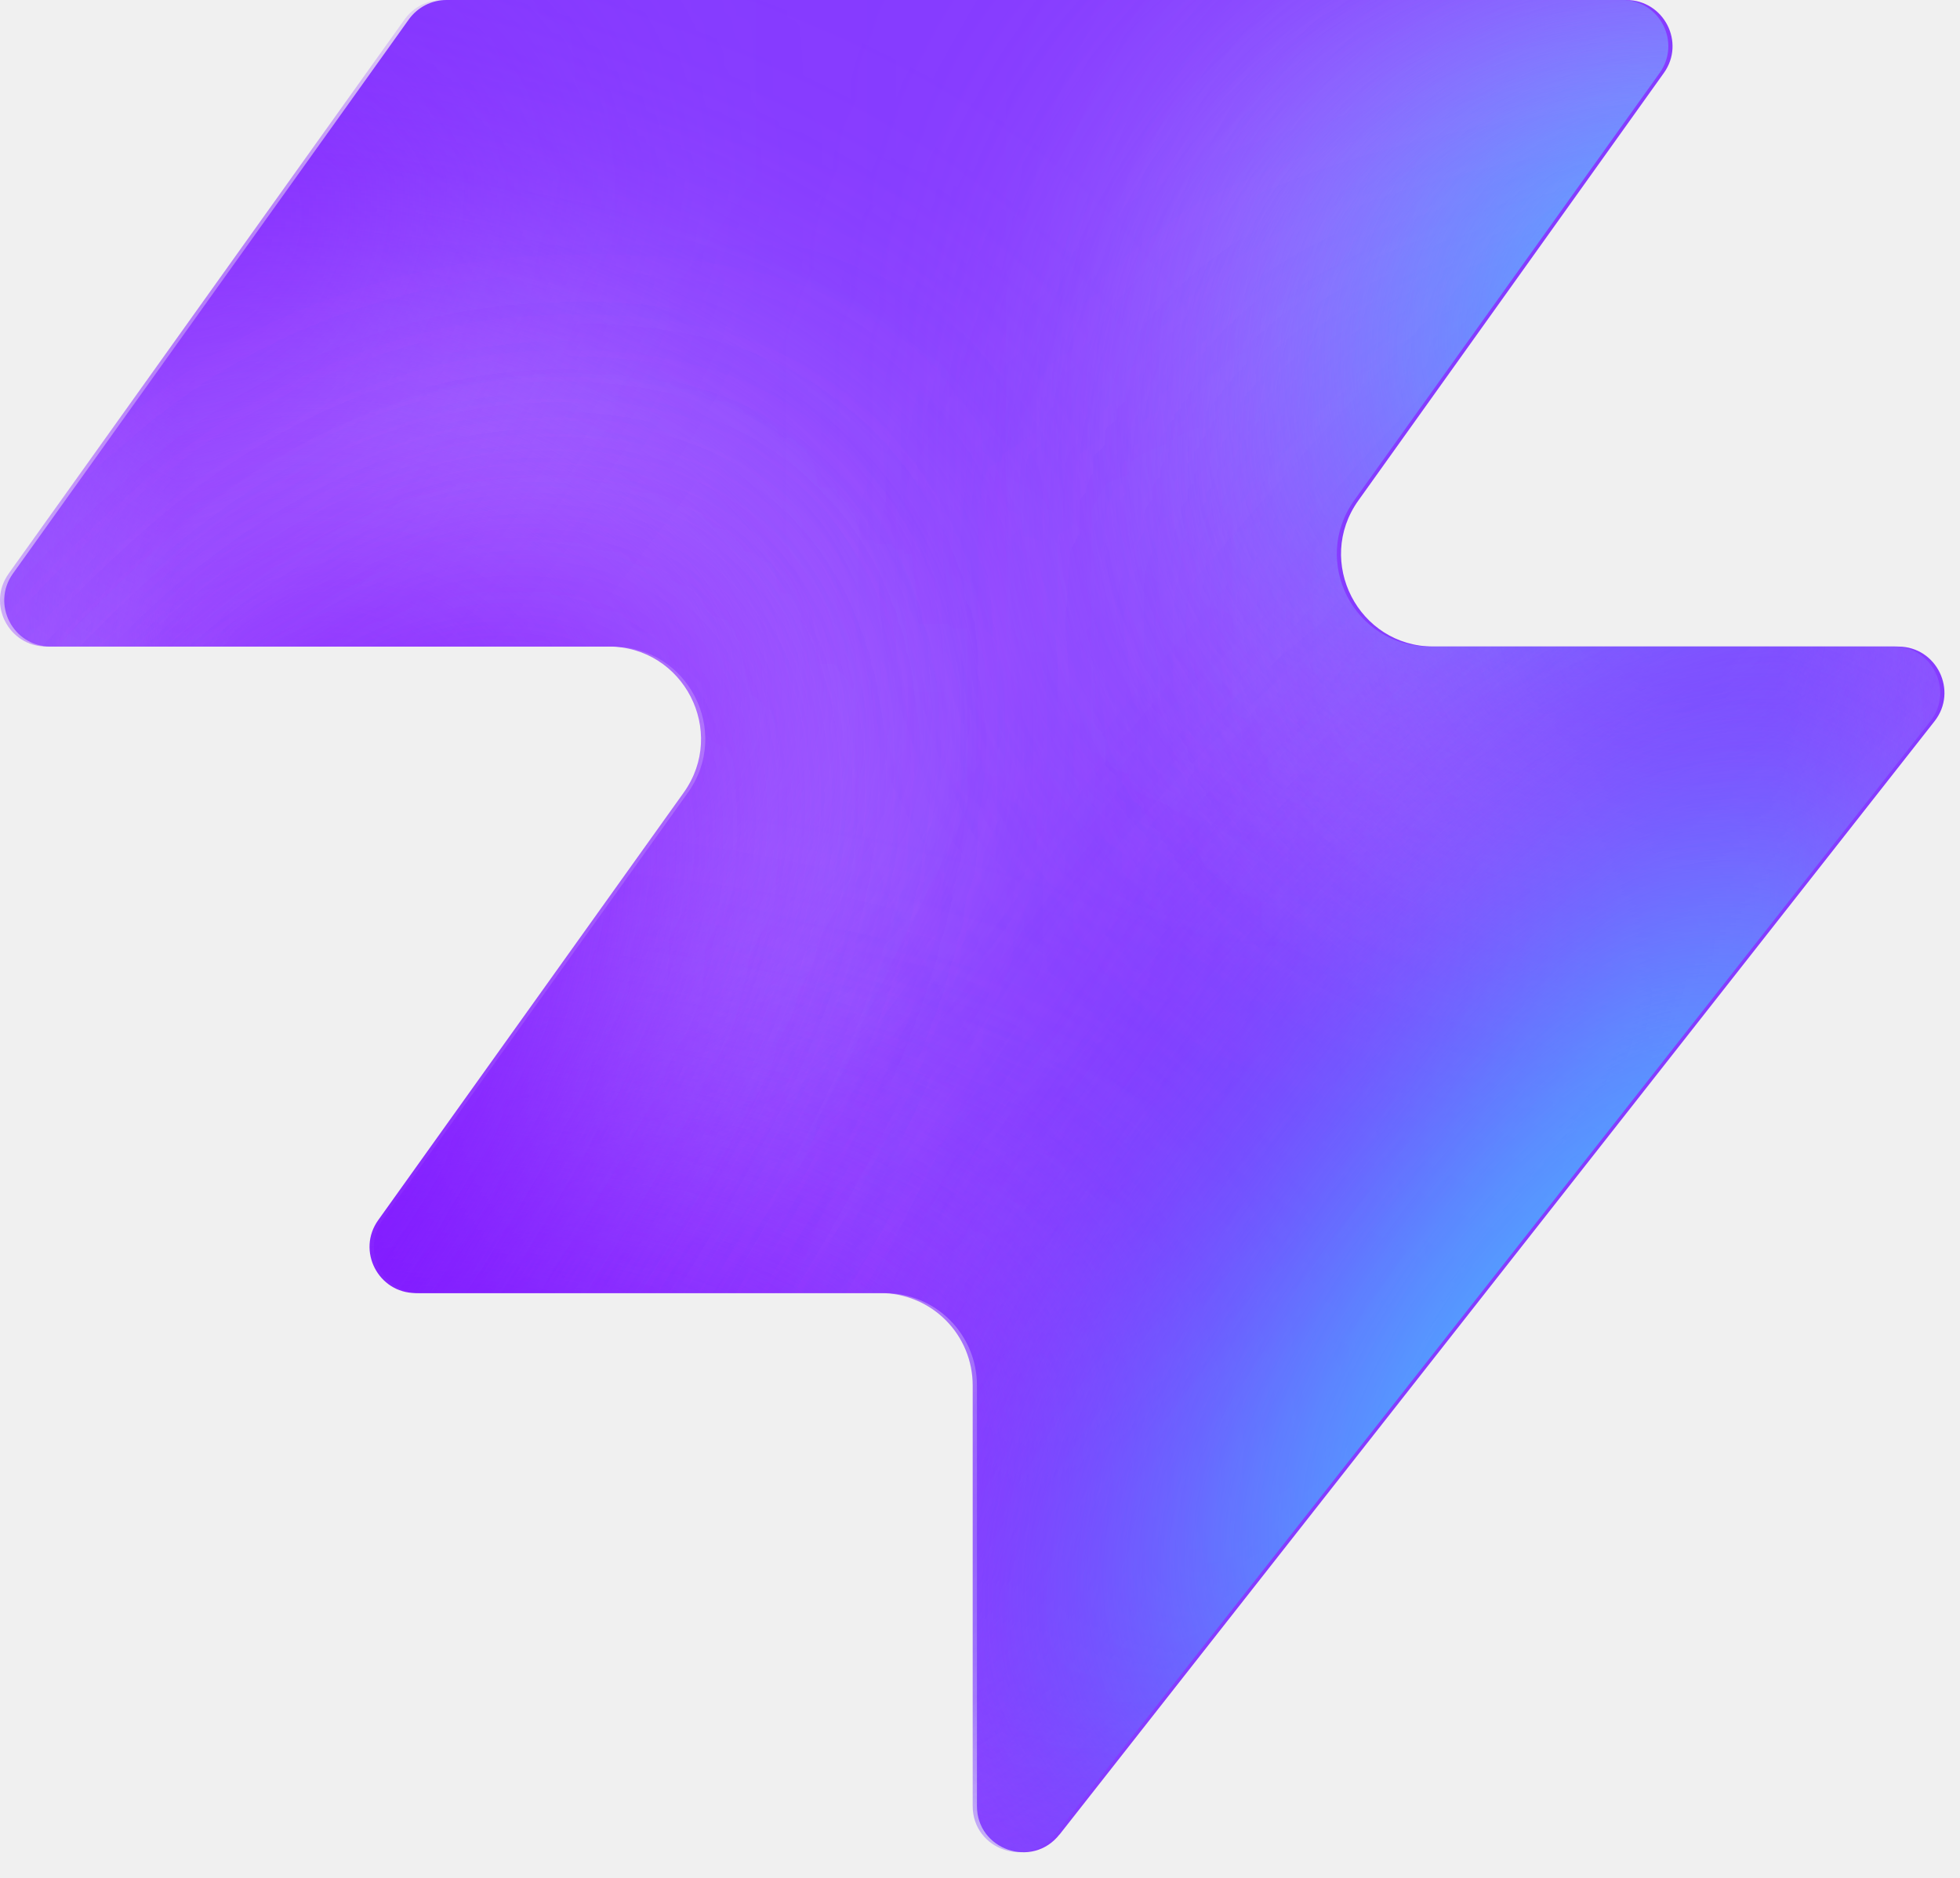
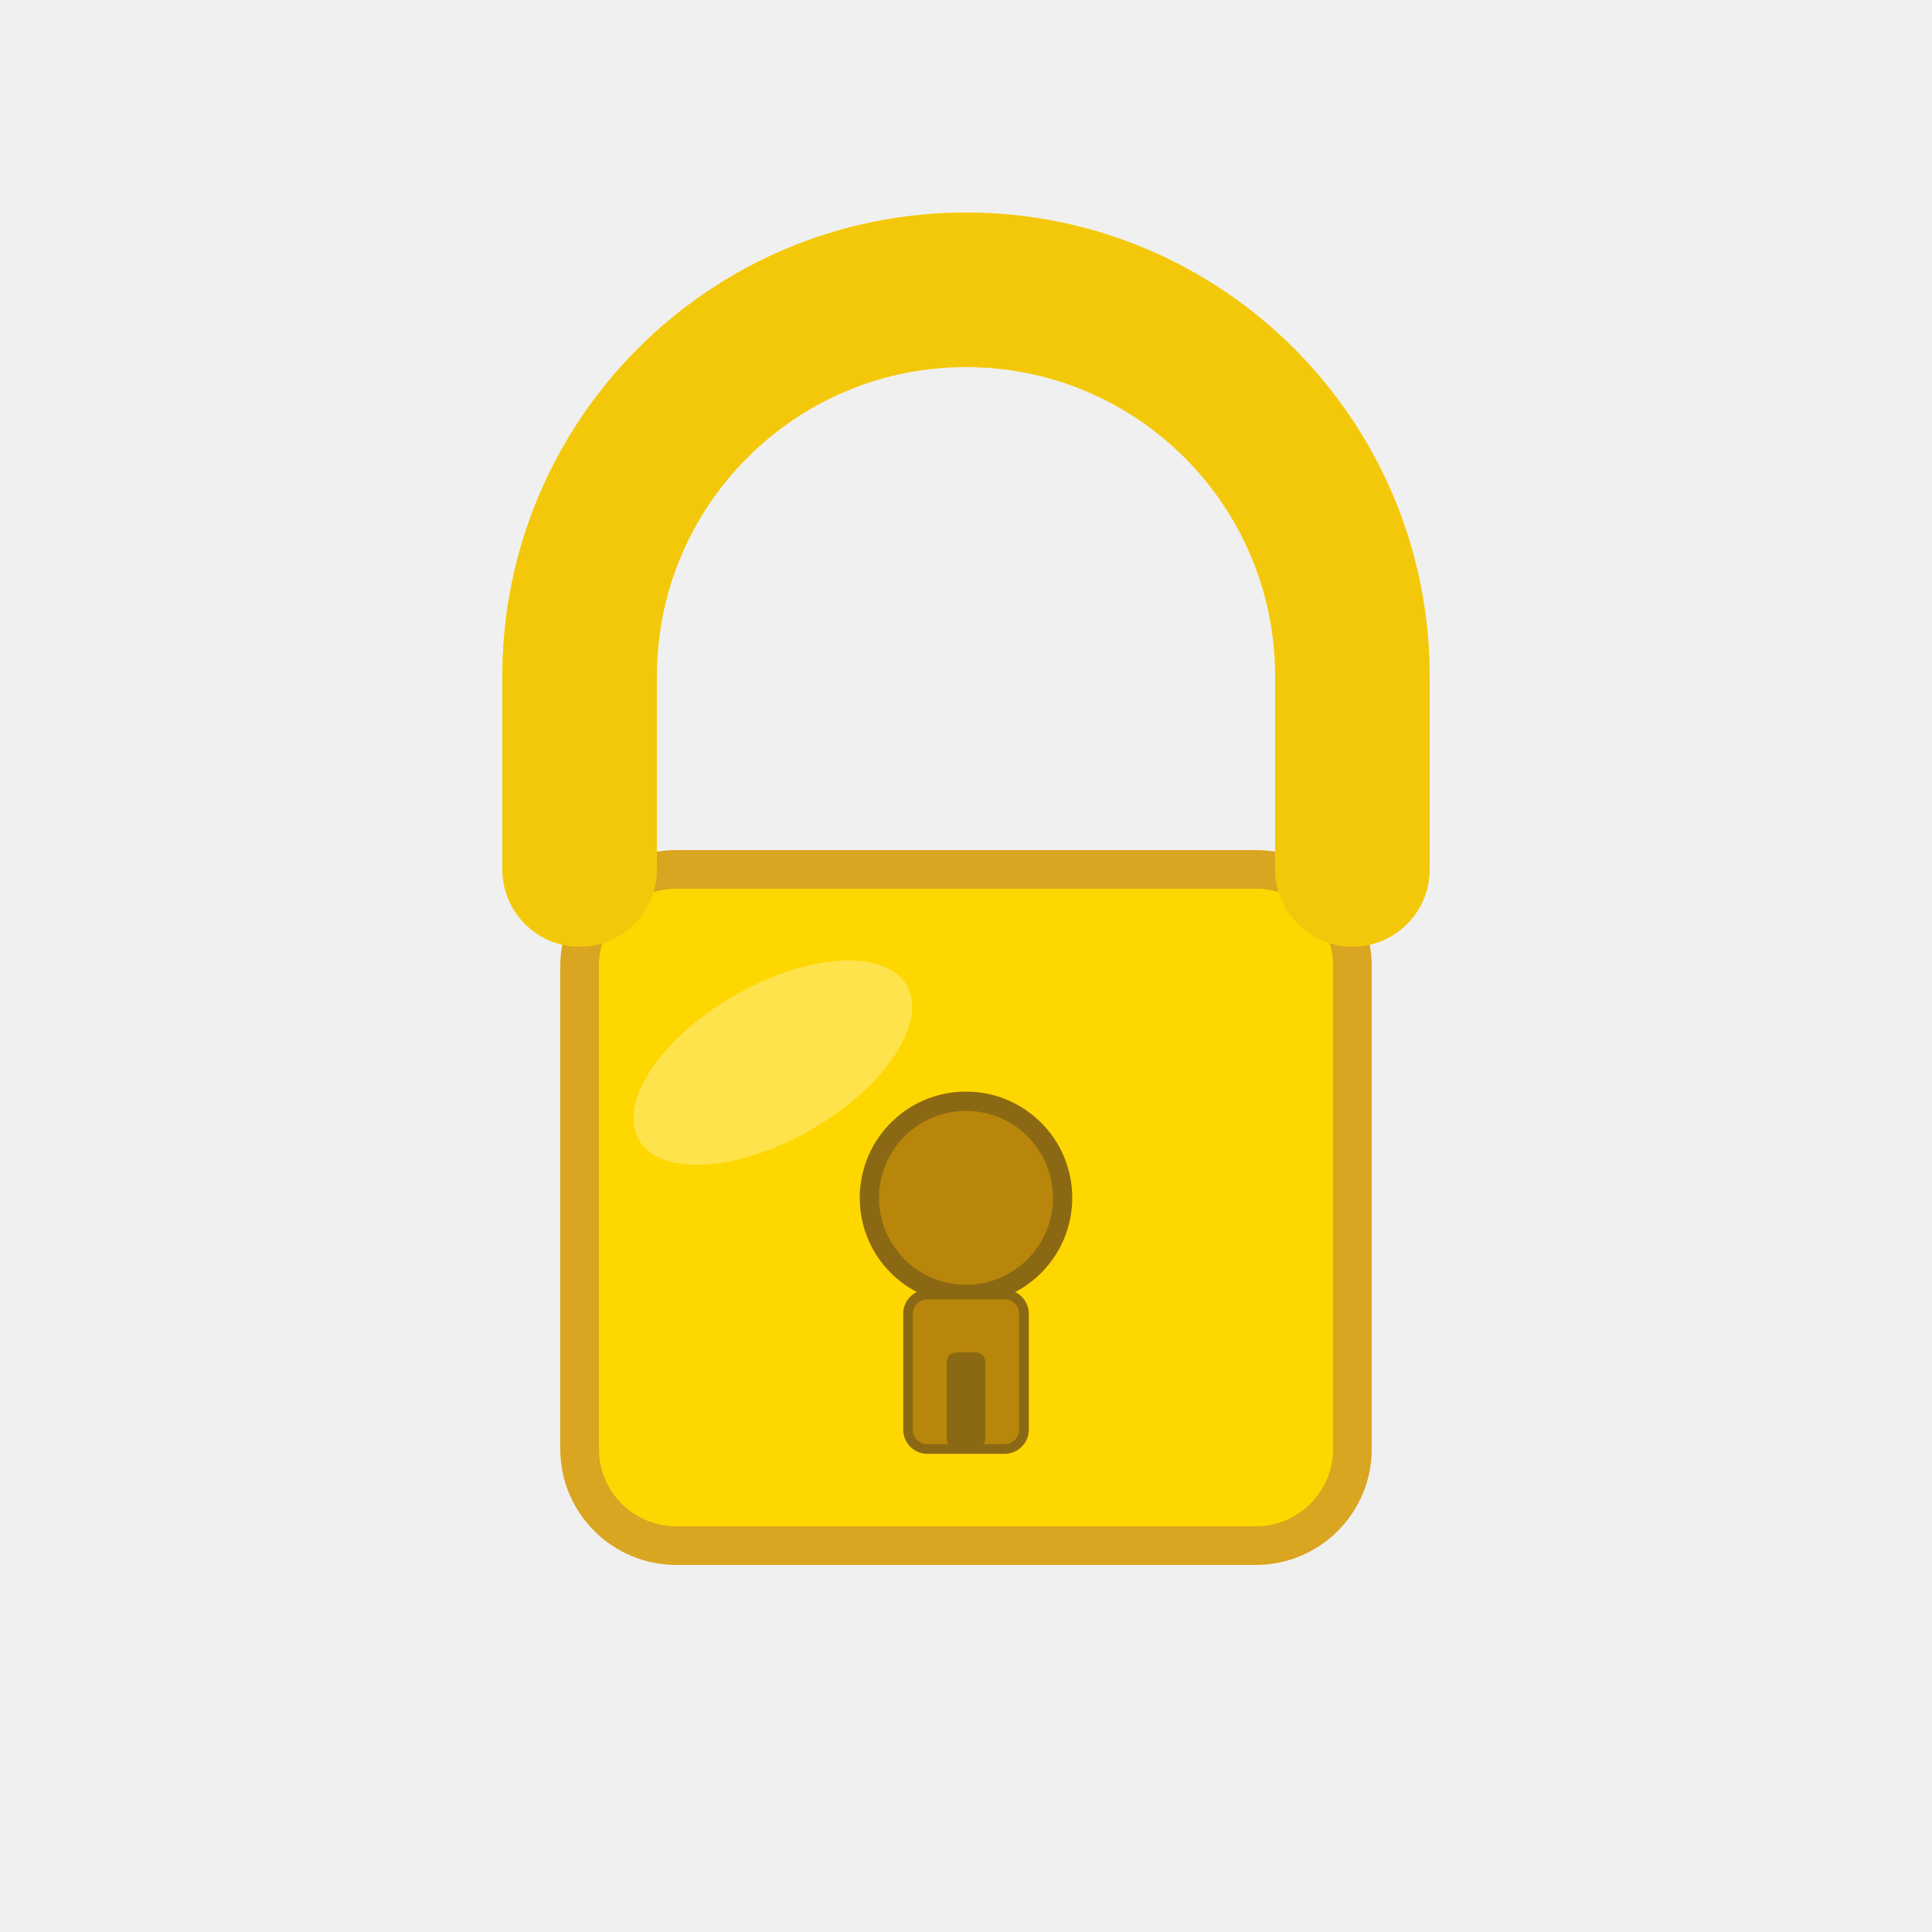
- <svg xmlns="http://www.w3.org/2000/svg" width="48" height="46" fill="none" viewBox="0 0 48 46">
-   <path fill="#863bff" d="M25.946 44.938c-.664.845-2.021.375-2.021-.698V33.937a2.26 2.26 0 0 0-2.262-2.262H10.287c-.92 0-1.456-1.04-.92-1.788l7.48-10.471c1.07-1.497 0-3.578-1.842-3.578H1.237c-.92 0-1.456-1.04-.92-1.788L10.013.474c.214-.297.556-.474.92-.474h28.894c.92 0 1.456 1.04.92 1.788l-7.48 10.471c-1.07 1.498 0 3.579 1.842 3.579h11.377c.943 0 1.473 1.088.89 1.83L25.947 44.94z" style="fill:#863bff;fill:color(display-p3 .525 .23 1);fill-opacity:1" />
-   <mask id="a" width="48" height="46" x="0" y="0" maskUnits="userSpaceOnUse" style="mask-type:alpha">
-     <path fill="#000" d="M25.842 44.938c-.664.844-2.021.375-2.021-.698V33.937a2.26 2.26 0 0 0-2.262-2.262H10.183c-.92 0-1.456-1.04-.92-1.788l7.48-10.471c1.07-1.498 0-3.579-1.842-3.579H1.133c-.92 0-1.456-1.04-.92-1.787L9.91.473c.214-.297.556-.474.92-.474h28.894c.92 0 1.456 1.04.92 1.788l-7.48 10.471c-1.07 1.498 0 3.578 1.842 3.578h11.377c.943 0 1.473 1.088.89 1.832L25.843 44.94z" style="fill:#000;fill-opacity:1" />
-   </mask>
-   <g mask="url(#a)">
-     <g filter="url(#b)">
-       <ellipse cx="5.508" cy="14.704" fill="#ede6ff" rx="5.508" ry="14.704" style="fill:#ede6ff;fill:color(display-p3 .927 .903 1);fill-opacity:1" transform="matrix(.00324 1 1 -.00324 -4.47 31.516)" />
-     </g>
-     <g filter="url(#c)">
-       <ellipse cx="10.399" cy="29.851" fill="#ede6ff" rx="10.399" ry="29.851" style="fill:#ede6ff;fill:color(display-p3 .927 .903 1);fill-opacity:1" transform="matrix(.00324 1 1 -.00324 -39.328 7.883)" />
-     </g>
-     <g filter="url(#d)">
-       <ellipse cx="5.508" cy="30.487" fill="#7e14ff" rx="5.508" ry="30.487" style="fill:#7e14ff;fill:color(display-p3 .492 .077 1);fill-opacity:1" transform="rotate(89.814 -25.913 -14.639)scale(1 -1)" />
-     </g>
-     <g filter="url(#e)">
-       <ellipse cx="5.508" cy="30.599" fill="#7e14ff" rx="5.508" ry="30.599" style="fill:#7e14ff;fill:color(display-p3 .492 .077 1);fill-opacity:1" transform="rotate(89.814 -32.644 -3.334)scale(1 -1)" />
-     </g>
-     <g filter="url(#f)">
-       <ellipse cx="5.508" cy="30.599" fill="#7e14ff" rx="5.508" ry="30.599" style="fill:#7e14ff;fill:color(display-p3 .492 .077 1);fill-opacity:1" transform="matrix(.00324 1 1 -.00324 -34.34 30.47)" />
-     </g>
-     <g filter="url(#g)">
-       <ellipse cx="14.072" cy="22.078" fill="#ede6ff" rx="14.072" ry="22.078" style="fill:#ede6ff;fill:color(display-p3 .927 .903 1);fill-opacity:1" transform="rotate(93.35 24.506 48.493)scale(-1 1)" />
-     </g>
-     <g filter="url(#h)">
-       <ellipse cx="3.47" cy="21.501" fill="#7e14ff" rx="3.47" ry="21.501" style="fill:#7e14ff;fill:color(display-p3 .492 .077 1);fill-opacity:1" transform="rotate(89.009 28.708 47.59)scale(-1 1)" />
-     </g>
-     <g filter="url(#i)">
-       <ellipse cx="3.47" cy="21.501" fill="#7e14ff" rx="3.47" ry="21.501" style="fill:#7e14ff;fill:color(display-p3 .492 .077 1);fill-opacity:1" transform="rotate(89.009 28.708 47.59)scale(-1 1)" />
-     </g>
-     <g filter="url(#j)">
-       <ellipse cx=".387" cy="8.972" fill="#7e14ff" rx="4.407" ry="29.108" style="fill:#7e14ff;fill:color(display-p3 .492 .077 1);fill-opacity:1" transform="rotate(39.51 .387 8.972)" />
-     </g>
-     <g filter="url(#k)">
-       <ellipse cx="47.523" cy="-6.092" fill="#7e14ff" rx="4.407" ry="29.108" style="fill:#7e14ff;fill:color(display-p3 .492 .077 1);fill-opacity:1" transform="rotate(37.892 47.523 -6.092)" />
-     </g>
-     <g filter="url(#l)">
-       <ellipse cx="41.412" cy="6.333" fill="#47bfff" rx="5.971" ry="9.665" style="fill:#47bfff;fill:color(display-p3 .28 .748 1);fill-opacity:1" transform="rotate(37.892 41.412 6.333)" />
-     </g>
-     <g filter="url(#m)">
-       <ellipse cx="-1.879" cy="38.332" fill="#7e14ff" rx="4.407" ry="29.108" style="fill:#7e14ff;fill:color(display-p3 .492 .077 1);fill-opacity:1" transform="rotate(37.892 -1.88 38.332)" />
-     </g>
-     <g filter="url(#n)">
-       <ellipse cx="-1.879" cy="38.332" fill="#7e14ff" rx="4.407" ry="29.108" style="fill:#7e14ff;fill:color(display-p3 .492 .077 1);fill-opacity:1" transform="rotate(37.892 -1.88 38.332)" />
-     </g>
-     <g filter="url(#o)">
-       <ellipse cx="35.651" cy="29.907" fill="#7e14ff" rx="4.407" ry="29.108" style="fill:#7e14ff;fill:color(display-p3 .492 .077 1);fill-opacity:1" transform="rotate(37.892 35.651 29.907)" />
-     </g>
-     <g filter="url(#p)">
-       <ellipse cx="38.418" cy="32.4" fill="#47bfff" rx="5.971" ry="15.297" style="fill:#47bfff;fill:color(display-p3 .28 .748 1);fill-opacity:1" transform="rotate(37.892 38.418 32.4)" />
-     </g>
-   </g>
-   <defs>
-     <filter id="b" width="60.045" height="41.654" x="-19.77" y="16.149" color-interpolation-filters="sRGB" filterUnits="userSpaceOnUse">
-       <feFlood flood-opacity="0" result="BackgroundImageFix" />
-       <feBlend in="SourceGraphic" in2="BackgroundImageFix" result="shape" />
-       <feGaussianBlur result="effect1_foregroundBlur_2002_17158" stdDeviation="7.659" />
-     </filter>
-     <filter id="c" width="90.34" height="51.437" x="-54.613" y="-7.533" color-interpolation-filters="sRGB" filterUnits="userSpaceOnUse">
-       <feFlood flood-opacity="0" result="BackgroundImageFix" />
-       <feBlend in="SourceGraphic" in2="BackgroundImageFix" result="shape" />
-       <feGaussianBlur result="effect1_foregroundBlur_2002_17158" stdDeviation="7.659" />
-     </filter>
-     <filter id="d" width="79.355" height="29.4" x="-49.64" y="2.03" color-interpolation-filters="sRGB" filterUnits="userSpaceOnUse">
-       <feFlood flood-opacity="0" result="BackgroundImageFix" />
-       <feBlend in="SourceGraphic" in2="BackgroundImageFix" result="shape" />
-       <feGaussianBlur result="effect1_foregroundBlur_2002_17158" stdDeviation="4.596" />
-     </filter>
-     <filter id="e" width="79.579" height="29.4" x="-45.045" y="20.029" color-interpolation-filters="sRGB" filterUnits="userSpaceOnUse">
-       <feFlood flood-opacity="0" result="BackgroundImageFix" />
-       <feBlend in="SourceGraphic" in2="BackgroundImageFix" result="shape" />
-       <feGaussianBlur result="effect1_foregroundBlur_2002_17158" stdDeviation="4.596" />
-     </filter>
-     <filter id="f" width="79.579" height="29.4" x="-43.513" y="21.178" color-interpolation-filters="sRGB" filterUnits="userSpaceOnUse">
-       <feFlood flood-opacity="0" result="BackgroundImageFix" />
-       <feBlend in="SourceGraphic" in2="BackgroundImageFix" result="shape" />
-       <feGaussianBlur result="effect1_foregroundBlur_2002_17158" stdDeviation="4.596" />
-     </filter>
-     <filter id="g" width="74.749" height="58.852" x="15.756" y="-17.901" color-interpolation-filters="sRGB" filterUnits="userSpaceOnUse">
-       <feFlood flood-opacity="0" result="BackgroundImageFix" />
-       <feBlend in="SourceGraphic" in2="BackgroundImageFix" result="shape" />
-       <feGaussianBlur result="effect1_foregroundBlur_2002_17158" stdDeviation="7.659" />
-     </filter>
-     <filter id="h" width="61.377" height="25.362" x="23.548" y="2.284" color-interpolation-filters="sRGB" filterUnits="userSpaceOnUse">
-       <feFlood flood-opacity="0" result="BackgroundImageFix" />
-       <feBlend in="SourceGraphic" in2="BackgroundImageFix" result="shape" />
-       <feGaussianBlur result="effect1_foregroundBlur_2002_17158" stdDeviation="4.596" />
-     </filter>
-     <filter id="i" width="61.377" height="25.362" x="23.548" y="2.284" color-interpolation-filters="sRGB" filterUnits="userSpaceOnUse">
-       <feFlood flood-opacity="0" result="BackgroundImageFix" />
-       <feBlend in="SourceGraphic" in2="BackgroundImageFix" result="shape" />
-       <feGaussianBlur result="effect1_foregroundBlur_2002_17158" stdDeviation="4.596" />
-     </filter>
-     <filter id="j" width="56.045" height="63.649" x="-27.636" y="-22.853" color-interpolation-filters="sRGB" filterUnits="userSpaceOnUse">
-       <feFlood flood-opacity="0" result="BackgroundImageFix" />
-       <feBlend in="SourceGraphic" in2="BackgroundImageFix" result="shape" />
-       <feGaussianBlur result="effect1_foregroundBlur_2002_17158" stdDeviation="4.596" />
-     </filter>
-     <filter id="k" width="54.814" height="64.646" x="20.116" y="-38.415" color-interpolation-filters="sRGB" filterUnits="userSpaceOnUse">
-       <feFlood flood-opacity="0" result="BackgroundImageFix" />
-       <feBlend in="SourceGraphic" in2="BackgroundImageFix" result="shape" />
-       <feGaussianBlur result="effect1_foregroundBlur_2002_17158" stdDeviation="4.596" />
-     </filter>
-     <filter id="l" width="33.541" height="35.313" x="24.641" y="-11.323" color-interpolation-filters="sRGB" filterUnits="userSpaceOnUse">
-       <feFlood flood-opacity="0" result="BackgroundImageFix" />
-       <feBlend in="SourceGraphic" in2="BackgroundImageFix" result="shape" />
-       <feGaussianBlur result="effect1_foregroundBlur_2002_17158" stdDeviation="4.596" />
-     </filter>
-     <filter id="m" width="54.814" height="64.646" x="-29.286" y="6.009" color-interpolation-filters="sRGB" filterUnits="userSpaceOnUse">
-       <feFlood flood-opacity="0" result="BackgroundImageFix" />
-       <feBlend in="SourceGraphic" in2="BackgroundImageFix" result="shape" />
-       <feGaussianBlur result="effect1_foregroundBlur_2002_17158" stdDeviation="4.596" />
-     </filter>
-     <filter id="n" width="54.814" height="64.646" x="-29.286" y="6.009" color-interpolation-filters="sRGB" filterUnits="userSpaceOnUse">
-       <feFlood flood-opacity="0" result="BackgroundImageFix" />
-       <feBlend in="SourceGraphic" in2="BackgroundImageFix" result="shape" />
-       <feGaussianBlur result="effect1_foregroundBlur_2002_17158" stdDeviation="4.596" />
-     </filter>
-     <filter id="o" width="54.814" height="64.646" x="8.244" y="-2.416" color-interpolation-filters="sRGB" filterUnits="userSpaceOnUse">
-       <feFlood flood-opacity="0" result="BackgroundImageFix" />
-       <feBlend in="SourceGraphic" in2="BackgroundImageFix" result="shape" />
-       <feGaussianBlur result="effect1_foregroundBlur_2002_17158" stdDeviation="4.596" />
-     </filter>
-     <filter id="p" width="39.409" height="43.623" x="18.713" y="10.588" color-interpolation-filters="sRGB" filterUnits="userSpaceOnUse">
-       <feFlood flood-opacity="0" result="BackgroundImageFix" />
-       <feBlend in="SourceGraphic" in2="BackgroundImageFix" result="shape" />
-       <feGaussianBlur result="effect1_foregroundBlur_2002_17158" stdDeviation="4.596" />
-     </filter>
-   </defs>
+ <svg xmlns="http://www.w3.org/2000/svg" viewBox="0 0 100 100" width="100" height="100">
+   <rect x="30" y="45" width="40" height="35" rx="5" ry="5" fill="#FFD700" stroke="#DAA520" stroke-width="2" />
+   <path d="M 30 45 L 30 35 A 20 20 0 0 1 70 35 L 70 45" fill="none" stroke="#FFD700" stroke-width="8" stroke-linecap="round" />
+   <path d="M 30 45 L 30 35 A 20 20 0 0 1 70 35 L 70 45" fill="none" stroke="#DAA520" stroke-width="8" stroke-linecap="round" opacity="0.3" />
+   <circle cx="50" cy="62" r="5" fill="#B8860B" stroke="#8B6914" stroke-width="1" />
+   <rect x="47" y="67" width="6" height="8" rx="1" ry="1" fill="#B8860B" stroke="#8B6914" stroke-width="0.5" />
+   <rect x="49" y="70" width="2" height="5" rx="0.5" ry="0.5" fill="#8B6914" />
+   <ellipse cx="40" cy="55" rx="8" ry="4" fill="white" opacity="0.3" transform="rotate(-30, 40, 55)" />
+   <rect width="100" height="100" fill="transparent" />
</svg>
